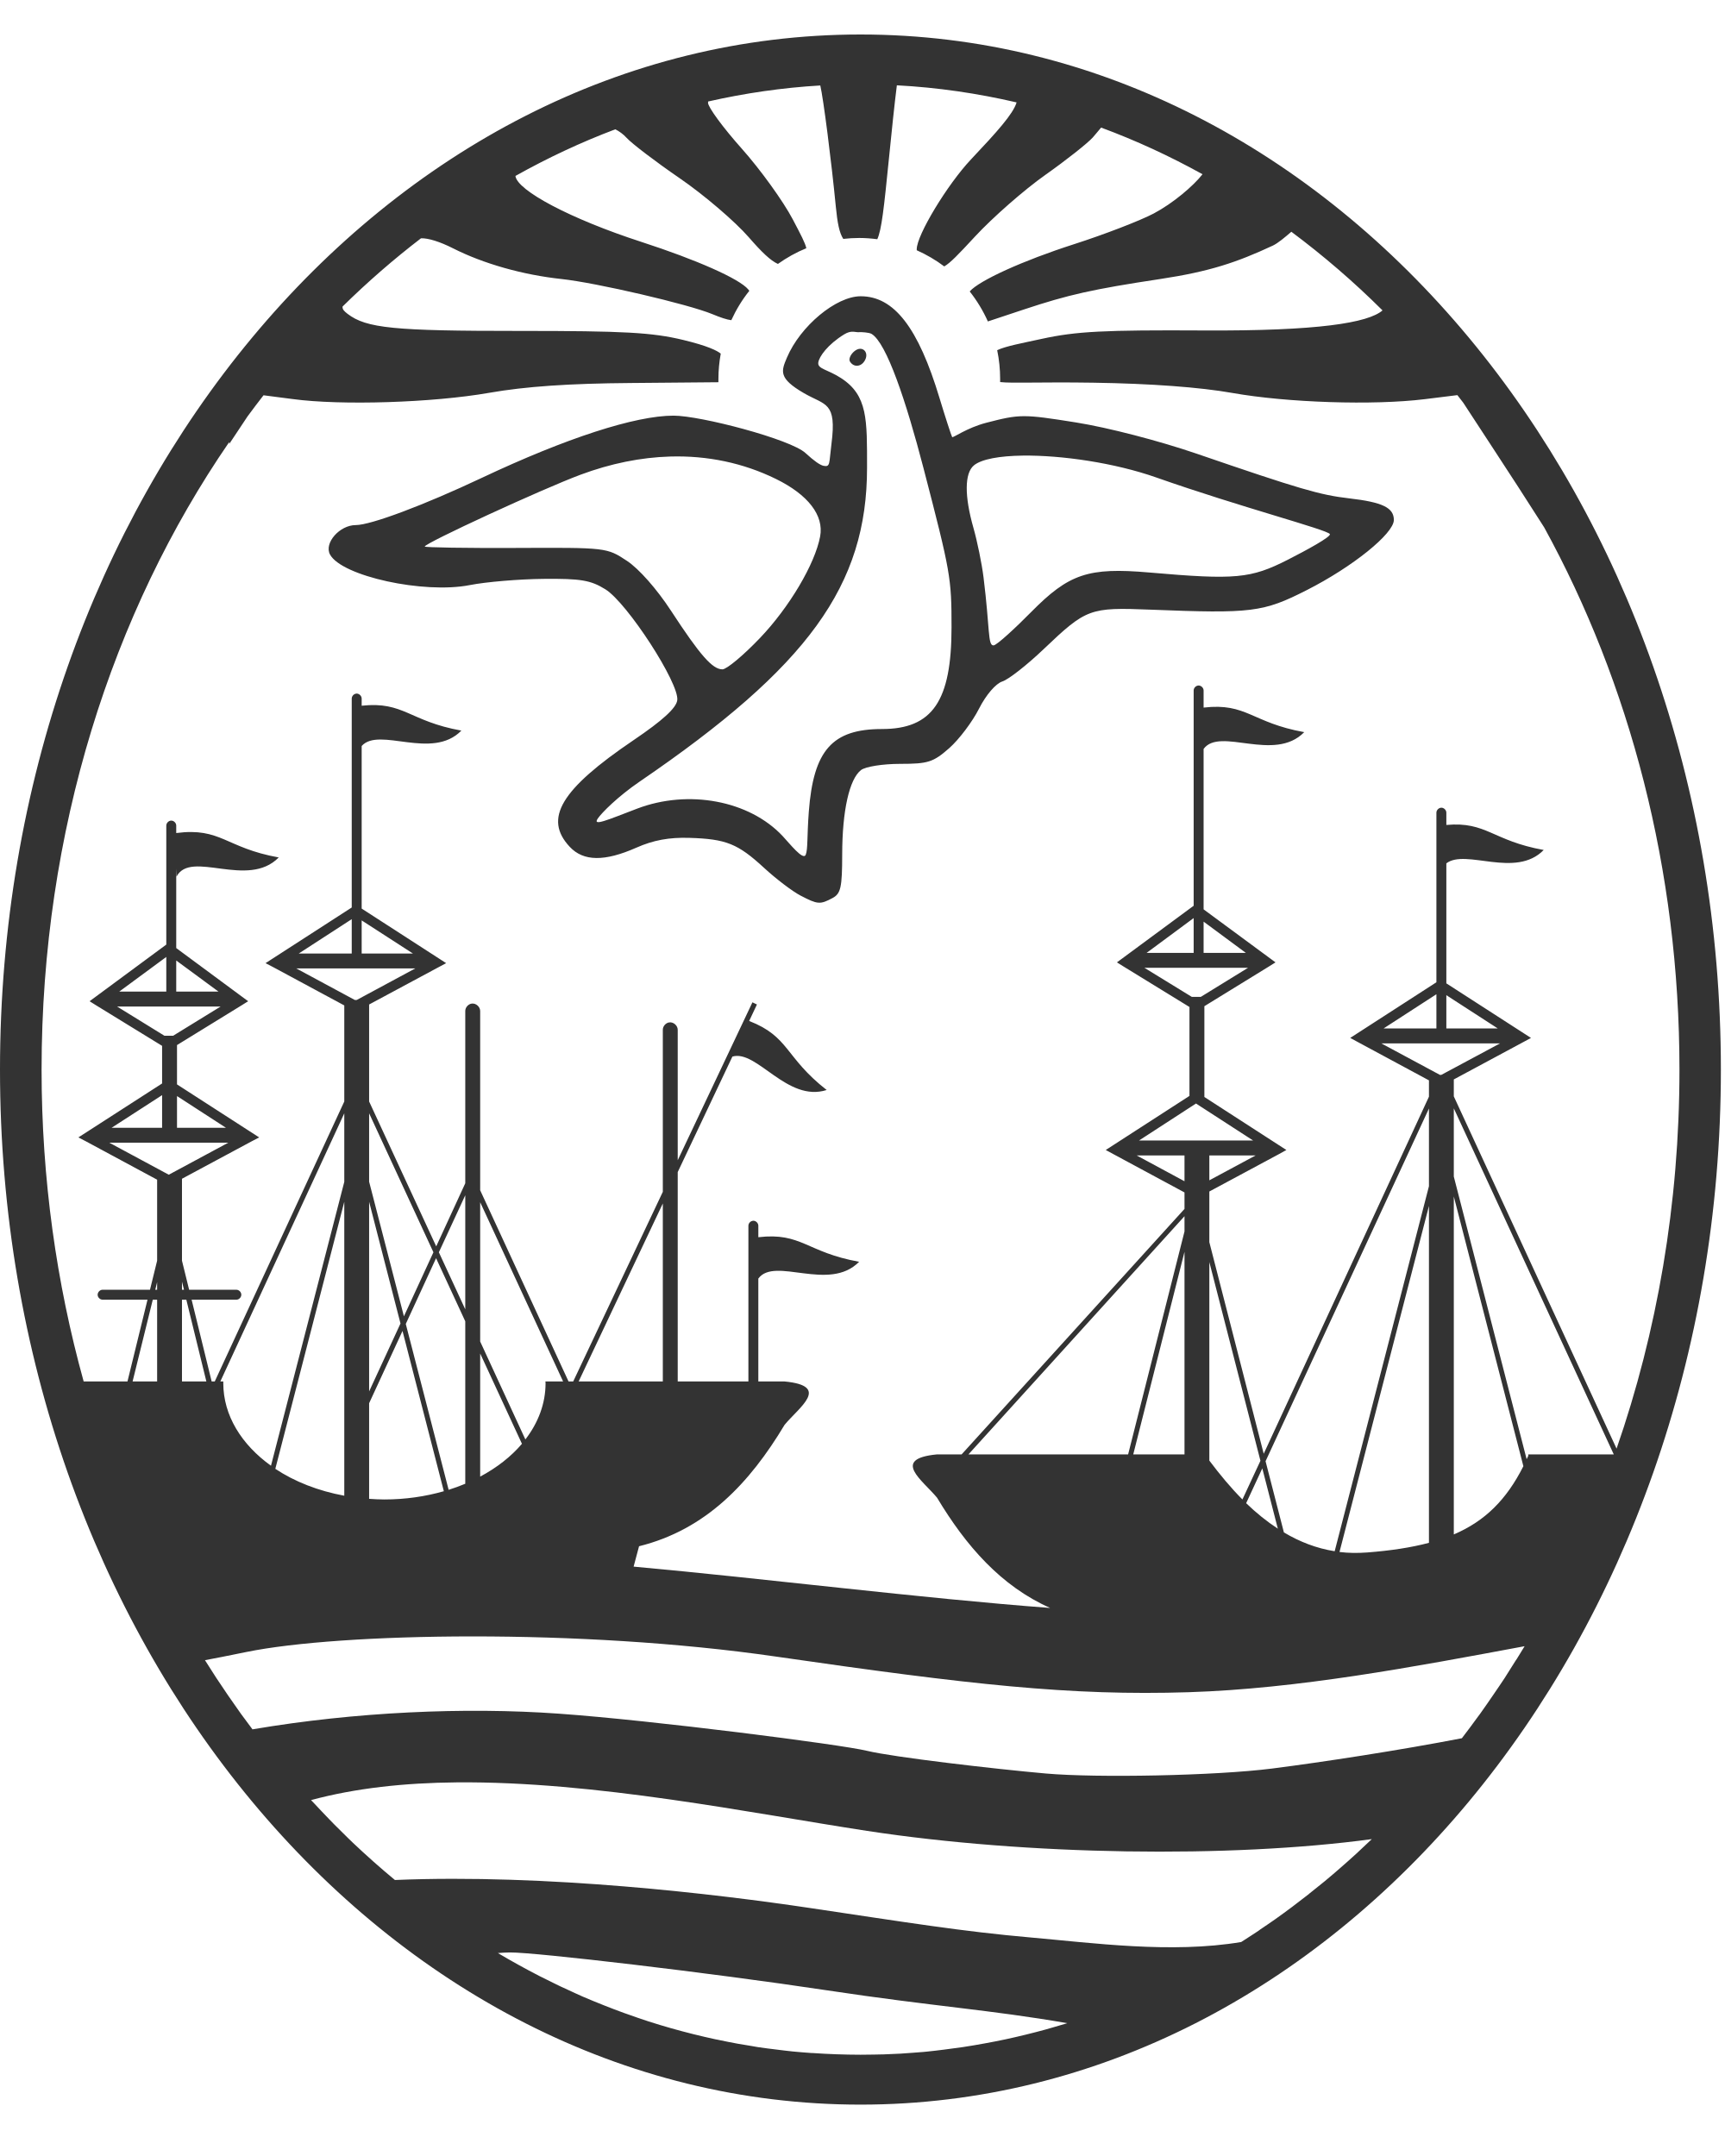
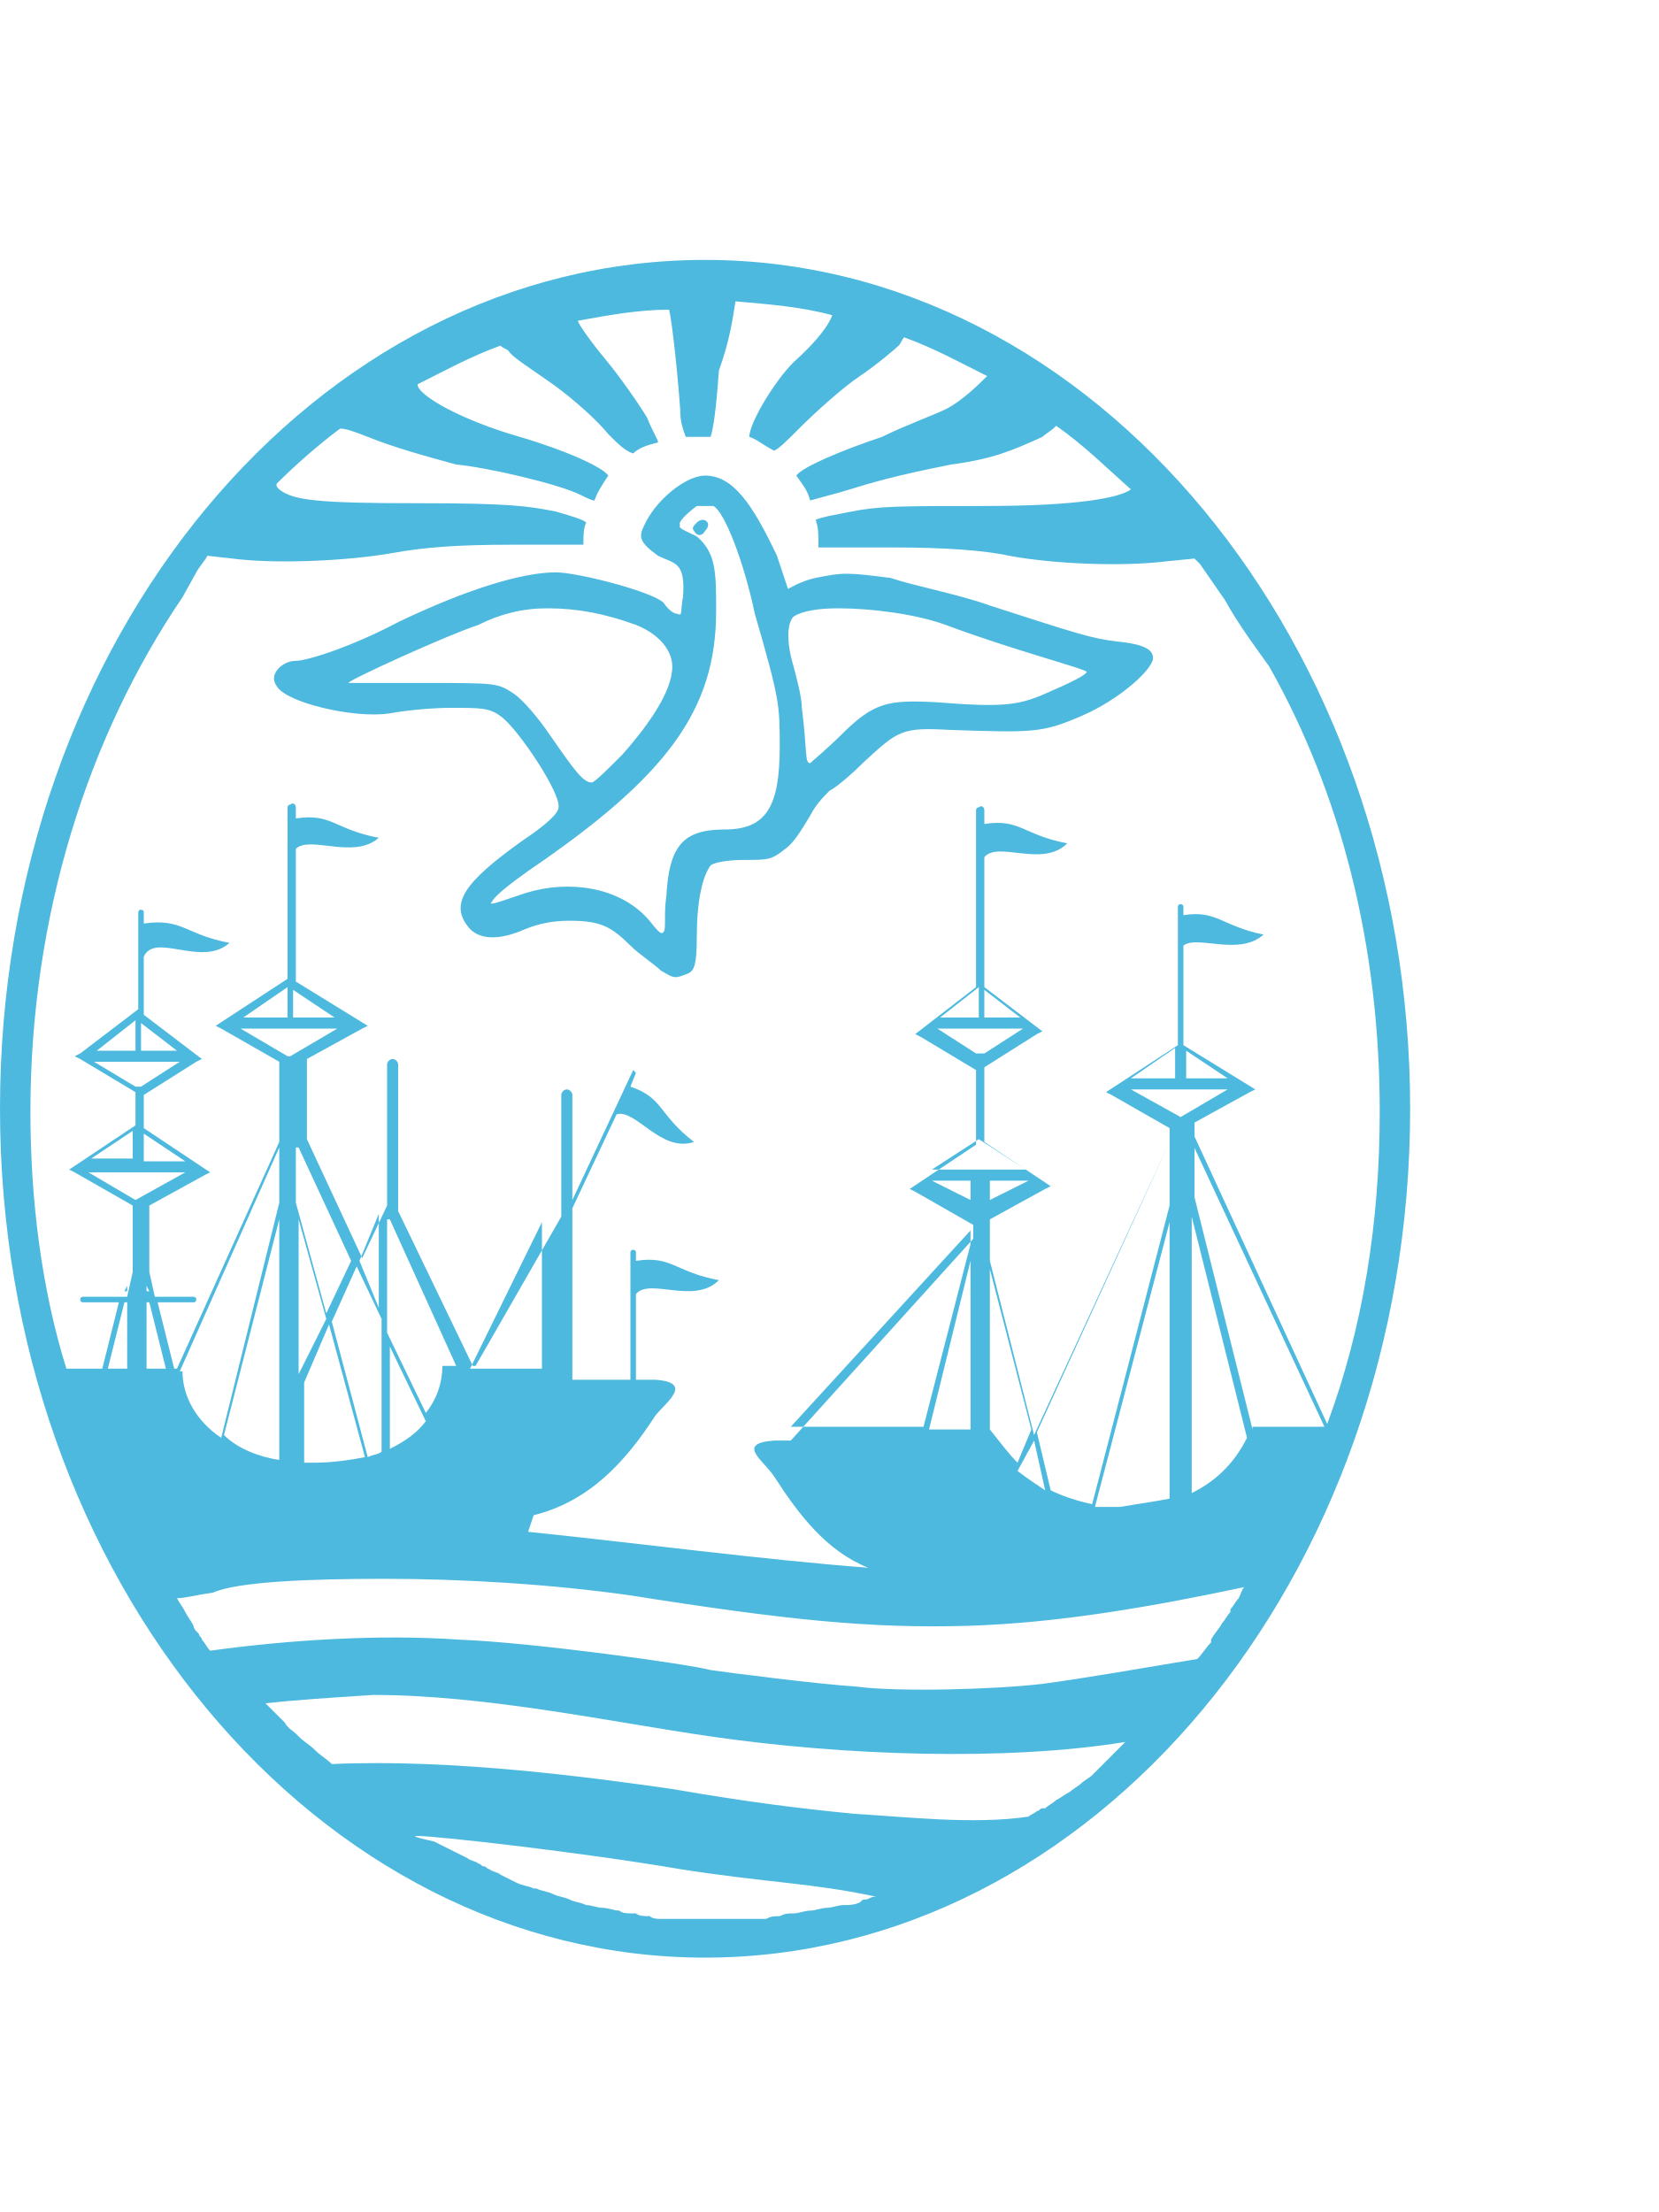
- <svg xmlns="http://www.w3.org/2000/svg" width="300px" height="375px" viewBox="0 0 300 375" version="1.1">
-   <defs />
-   <g id="Page-1" stroke="none" stroke-width="1" fill="none" fill-rule="evenodd">
-     <g id="ciudad-buenos-aires" fill="#333333">
-       <path d="M149.656,6 C67.009,6 0,86.613 0,186.044 C0,285.477 67.009,366.063 149.656,366.063 C232.302,366.063 299.284,285.477 299.284,186.044 C299.284,86.613 232.302,6 149.656,6 L149.656,6 Z M155.976,14.839 C163.064,15.211 170.02,16.237 176.802,17.812 C176.173,19.856 173.4,22.918 168.86,27.735 C164.751,32.096 159.433,40.89 159.433,43.338 C159.433,43.4 159.429,43.465 159.433,43.527 C161.133,44.289 162.747,45.226 164.216,46.338 C165.264,45.741 166.707,44.233 169.536,41.173 C172.622,37.837 178.129,33.011 181.771,30.439 C185.416,27.869 189.131,24.925 190.036,23.923 C190.407,23.513 190.951,22.829 191.496,22.192 C197.558,24.433 203.444,27.154 209.133,30.305 C207.533,32.354 203.987,35.37 200.624,37.145 C198.324,38.358 192.102,40.768 186.796,42.471 C177.851,45.344 170.291,48.796 168.644,50.691 C169.902,52.279 170.967,54.038 171.804,55.909 L178.071,53.827 C185.804,51.257 190.02,50.308 201.787,48.529 C210.391,47.228 215.1,45.638 221.369,42.714 C222.244,42.307 223.489,41.258 224.582,40.309 C230.129,44.447 235.431,49.003 240.438,53.989 C237.942,56.159 229.18,57.586 209.376,57.479 C191.976,57.383 187.162,57.631 181.178,58.938 C177.816,59.673 174.871,60.209 173.424,60.911 C173.76,62.526 173.938,64.2 173.938,65.913 C173.938,66.093 173.942,66.276 173.938,66.454 C176.136,66.697 180.642,66.421 190.118,66.563 C200.171,66.715 208.729,67.356 214.318,68.347 C223.887,70.044 238.851,70.529 247.784,69.429 L253.456,68.726 C253.798,69.164 254.144,69.607 254.482,70.051 L259.236,77.324 C262.527,82.352 265.62,87.109 268.556,91.735 C283.404,118.788 292.08,151.198 292.08,186.046 C292.08,209.411 288.184,231.672 281.142,251.965 L252.836,190.696 L252.836,187.747 L264.962,181.231 L266.258,180.53 L251.538,171.038 L251.538,150.164 C254.92,147.566 263.558,152.866 268.473,147.839 C259.569,146.243 258.524,142.851 251.538,143.486 L251.538,141.377 C251.553,140.916 251.136,140.486 250.673,140.486 C250.213,140.486 249.796,140.916 249.809,141.377 L249.809,170.849 L234.82,180.53 L236.116,181.231 L248.513,187.91 L248.513,190.749 L219.776,252.856 L210.32,216.057 L210.32,207.242 L222.449,200.726 L223.718,200.022 L209.456,190.803 L209.456,175.013 L220.747,168.065 L221.827,167.388 L209.322,158.168 L209.322,130.264 C212.173,126.373 221.6,132.687 226.824,127.344 C217.687,125.705 216.818,122.202 209.322,123.073 L209.322,120.125 C209.34,119.635 208.864,119.187 208.376,119.234 C208.34,119.24 208.304,119.249 208.269,119.26 C207.882,119.347 207.582,119.73 207.593,120.125 L207.593,157.547 L207.511,157.6 L194.249,167.388 L195.331,168.065 L206.864,175.149 L206.864,190.613 L192.304,200.022 L193.602,200.726 L206,207.405 L206,210.271 L167.24,252.965 L162.971,252.965 C154.882,253.744 160.46,257.454 162.971,260.508 C167.989,268.874 174.076,275.872 182.636,279.678 C159.822,277.96 133.449,274.602 110.193,272.487 L111.14,268.943 C122.793,266.046 130.391,257.929 136.449,247.827 C138.96,244.774 144.538,241.061 136.449,240.282 L131.882,240.282 L131.882,222.384 C134.736,218.493 144.189,224.807 149.413,219.464 C140.269,217.823 139.396,214.313 131.884,215.193 L131.884,213.217 C131.898,212.756 131.48,212.327 131.02,212.327 C130.964,212.329 130.911,212.338 130.858,212.353 C130.46,212.429 130.147,212.814 130.156,213.217 L130.156,240.282 L117.864,240.282 L117.864,203.862 L127.373,183.774 C131.633,182.514 136.898,191.785 143.769,189.587 C136.458,183.861 137.322,180.32 130.289,177.581 L131.64,174.715 L130.858,174.336 L117.864,201.808 L117.864,179.149 C117.887,178.405 117.147,177.732 116.407,177.826 C115.776,177.904 115.253,178.512 115.273,179.149 L115.273,207.296 L99.687,240.282 L98.878,240.282 L83.509,207.026 L83.509,175.877 C83.527,175.142 82.809,174.477 82.078,174.554 C81.436,174.621 80.898,175.234 80.916,175.877 L80.916,205.81 L75.864,216.787 L64.196,191.587 L64.196,174.715 L76.324,168.199 L77.593,167.524 L62.9,158.032 L62.9,129.752 C65.951,126.333 75.122,132.308 80.24,127.075 C71.176,125.449 70.233,121.953 62.9,122.748 L62.9,121.532 C62.918,121.042 62.442,120.592 61.953,120.639 C61.918,120.646 61.882,120.655 61.847,120.666 C61.46,120.753 61.162,121.136 61.171,121.532 L61.171,157.843 L46.18,167.524 L47.478,168.199 L59.876,174.877 L59.876,191.587 L37.349,240.284 L36.809,240.284 L33.324,226.06 L41.102,226.06 C41.56,226.067 41.967,225.653 41.967,225.196 C41.967,224.74 41.56,224.323 41.102,224.33 L32.891,224.33 L31.649,219.275 L31.649,205.024 L43.776,198.51 L45.073,197.833 L30.784,188.613 L30.784,181.772 L42.076,174.824 L43.156,174.147 L30.649,164.9 L30.649,151.084 L30.704,152.463 C33.198,147.744 43.084,154.652 48.476,149.138 C39.209,147.474 38.449,143.88 30.649,144.893 L30.649,143.622 C30.664,143.161 30.247,142.729 29.784,142.731 C29.324,142.729 28.907,143.161 28.92,143.622 L28.92,164.306 L28.867,164.333 L16.604,173.39 L15.578,174.147 L16.658,174.824 L28.191,181.908 L28.191,188.451 L13.633,197.833 L14.929,198.51 L27.327,205.187 L27.327,219.275 L26.084,224.33 L17.9,224.33 C17.864,224.328 17.829,224.328 17.793,224.33 C17.34,224.359 16.953,224.798 16.982,225.25 C17.011,225.704 17.449,226.089 17.9,226.06 L25.653,226.06 L22.169,240.284 L14.551,240.284 C9.824,223.237 7.231,205.006 7.231,186.046 C7.231,144.566 19.476,106.538 39.86,76.892 C39.867,76.99 39.88,77.092 39.887,77.188 L43.047,72.431 C43.962,71.189 44.887,69.961 45.829,68.752 L50.853,69.403 C59.287,70.552 75.242,70.051 85.102,68.32 C91.389,67.218 98.958,66.699 109.736,66.617 L124.942,66.483 C124.938,66.294 124.942,66.104 124.942,65.915 C124.942,64.41 125.089,62.935 125.347,61.508 C124.72,60.987 123.087,60.158 118.811,59.127 C113.429,57.831 108.584,57.553 90.342,57.559 C68.511,57.568 63.704,57.092 60.442,54.584 C59.851,54.13 59.516,53.798 59.578,53.315 C63.92,49.041 68.469,45.086 73.218,41.445 C74.462,41.398 76.529,42.046 78.756,43.175 C84.078,45.874 90.927,47.807 97.636,48.529 C103.722,49.184 119.702,52.903 123.889,54.64 C125.358,55.248 126.391,55.591 127.184,55.693 C128.024,53.86 129.071,52.139 130.318,50.582 C130.26,50.502 130.198,50.424 130.129,50.339 C128.6,48.495 121.209,45.211 111.518,42.066 C99.28,38.095 89.922,33.134 89.64,30.602 C95.242,27.464 101.038,24.742 107.007,22.491 C107.698,22.829 108.42,23.359 108.951,23.95 C109.858,24.956 114.027,28.132 118.216,31.007 C122.407,33.882 127.818,38.501 130.236,41.282 C132.473,43.857 133.993,45.32 135.287,45.906 C136.818,44.819 138.467,43.892 140.229,43.175 C140.044,42.276 139.293,40.857 137.853,38.118 C136.202,34.982 132.216,29.457 128.993,25.843 C125.771,22.23 123.133,18.647 123.133,17.868 C123.133,17.796 123.138,17.721 123.16,17.652 C129.52,16.211 136.031,15.253 142.66,14.866 C143.191,17.126 144.569,27.809 145.362,35.955 C145.638,38.79 145.976,40.532 146.658,41.552 C147.569,41.449 148.5,41.391 149.44,41.391 C150.502,41.391 151.547,41.476 152.573,41.607 C153.322,39.975 153.729,36.236 154.6,27.546 C155.053,22.994 155.58,17.939 155.976,14.839 L155.976,14.839 Z M149.682,51.529 C145.409,51.529 139.182,56.709 136.853,62.209 C135.858,64.563 135.338,65.795 139.851,68.403 C143.556,70.538 145.547,69.864 144.604,77.188 C144.169,80.582 144.433,81.257 143.256,81.027 C142.609,80.903 141.582,80.17 140.067,78.785 C137.456,76.393 121.876,72.295 117.136,72.295 C110.48,72.295 98.48,76.188 83.804,83.11 C73.711,87.873 64.482,91.329 61.873,91.329 C59.067,91.329 56.327,94.452 57.389,96.44 C59.407,100.213 73.704,103.34 81.698,101.767 C84.536,101.208 90.298,100.725 94.529,100.685 C101.004,100.623 102.713,100.91 105.278,102.496 C109.089,104.854 118.193,118.911 117.784,121.801 C117.591,123.162 115.244,125.313 110.167,128.75 C97.511,137.319 94.489,142.392 99.093,147.298 C101.482,149.844 105.16,149.877 110.68,147.434 C113.611,146.136 116.358,145.626 119.864,145.731 C126.293,145.924 128.322,146.744 132.909,150.975 C134.973,152.879 137.816,155.037 139.204,155.761 C142.202,157.326 142.618,157.362 144.796,156.195 C146.224,155.429 146.464,154.336 146.469,148.623 C146.476,141.016 147.707,135.52 149.738,133.943 C150.513,133.34 153.524,132.861 156.544,132.861 C161.398,132.861 162.296,132.578 165.08,130.13 C166.789,128.625 169.118,125.529 170.264,123.262 C171.482,120.859 173.18,118.891 174.316,118.53 C175.389,118.189 178.587,115.684 181.447,112.96 C188.936,105.827 189.493,105.618 200.058,106.039 C217.709,106.74 219.651,106.511 227.282,102.631 C235.249,98.585 242.409,92.81 242.409,90.439 C242.409,88.312 240.46,87.352 234.631,86.68 C229.562,86.094 226.051,85.074 208.133,78.918 C201.609,76.678 192.684,74.364 187.173,73.485 C177.936,72.01 177.362,72.019 171.507,73.538 C168.162,74.407 165.72,76.208 165.593,76.026 C165.464,75.845 164.264,72.122 163.404,69.267 C159.696,56.96 155.482,51.529 149.682,51.529 L149.682,51.529 Z M148.307,57.695 C148.707,57.702 149.042,57.804 149.387,57.775 C149.8,57.74 151.156,57.824 151.573,58.074 C154.191,59.63 157.591,69.819 160.596,81.379 C165.331,99.598 165.484,100.507 165.484,109.121 C165.484,121.942 162.162,126.803 153.384,126.803 C144.736,126.803 141.469,130.5 140.662,141.187 C140.338,145.486 140.518,147.733 140.122,148.677 C139.682,149.728 137.36,146.75 136.098,145.405 C130.309,139.239 119.74,137.252 110.816,140.646 C105.673,142.604 102.996,143.797 103.956,142.379 C104.64,141.366 107.469,138.524 111.247,135.943 C140.556,115.936 150.791,101.816 150.791,81.353 C150.791,72.995 150.931,68.77 146.253,65.752 C143.887,64.225 142.178,64.185 142.309,63.076 C142.433,62.04 143.967,59.902 146.82,58.154 C147.424,57.784 147.904,57.686 148.307,57.695 L148.307,57.695 Z M149.549,60.668 C149.244,60.682 148.913,60.822 148.576,61.1 C147.911,61.655 147.56,62.463 147.82,62.886 C148.451,63.906 149.698,63.848 150.358,62.777 C151.056,61.646 150.46,60.628 149.549,60.668 L149.549,60.668 Z M177.882,79.244 C184.618,79.163 193.822,80.491 201.111,83.056 C215.707,88.196 230.891,92.145 231.28,92.897 C231.518,93.358 227.238,95.69 224.016,97.331 C217.493,100.656 214.871,100.879 199.869,99.576 C189.26,98.654 185.902,99.792 179.313,106.471 C176.731,109.088 173.347,112.257 172.778,112.257 C171.773,112.257 172.173,109.473 171.049,100.416 C170.753,98.035 169.96,94.162 169.293,91.817 C167.716,86.279 167.738,82.306 169.373,80.947 C170.68,79.86 173.84,79.293 177.882,79.244 L177.882,79.244 Z M116.516,79.406 C123.029,79.212 129.262,80.52 134.936,83.299 C140.549,86.052 143.316,89.648 142.633,93.303 C141.738,98.102 137.264,105.633 132.18,110.96 C129.32,113.958 126.384,116.421 125.644,116.421 C123.907,116.421 121.776,114.005 116.678,106.201 C114.231,102.458 111.113,98.921 109.033,97.549 C105.524,95.233 105.467,95.233 89.693,95.305 C80.991,95.345 73.867,95.222 73.867,95.062 C73.867,94.472 94.376,85.018 100.958,82.569 C106.216,80.611 111.449,79.558 116.516,79.406 L116.516,79.406 Z M207.593,159.683 L207.593,165.738 L199.409,165.738 L207.593,159.683 L207.593,159.683 Z M61.171,159.872 L61.171,165.847 L51.96,165.847 L61.171,159.872 L61.171,159.872 Z M62.9,160.088 L71.813,165.847 L62.9,165.847 L62.9,160.088 L62.9,160.088 Z M209.322,160.304 L216.669,165.738 L209.322,165.738 L209.322,160.304 L209.322,160.304 Z M28.92,166.442 L28.92,172.472 L20.738,172.472 L28.92,166.442 L28.92,166.442 Z M30.649,167.063 L37.996,172.472 L30.649,172.472 L30.649,167.063 L30.649,167.063 Z M199.031,168.334 L217.047,168.334 L208.836,173.39 L207.269,173.39 L199.031,168.334 L199.031,168.334 Z M51.529,168.444 L72.218,168.444 L62.036,173.931 L61.711,173.931 L51.529,168.444 L51.529,168.444 Z M249.809,172.931 L249.809,178.879 L240.627,178.879 L249.809,172.931 L249.809,172.931 Z M251.538,173.094 L260.478,178.879 L251.538,178.879 L251.538,173.094 L251.538,173.094 Z M20.358,175.067 L38.373,175.067 L30.109,180.151 L28.596,180.151 L20.358,175.067 L20.358,175.067 Z M240.222,181.476 L260.884,181.476 L250.647,186.963 L250.431,186.963 L240.222,181.476 L240.222,181.476 Z M28.191,190.48 L28.191,196.156 L19.413,196.156 L28.191,190.48 L28.191,190.48 Z M30.784,190.642 L39.293,196.156 L30.784,196.156 L30.784,190.642 L30.784,190.642 Z M207.998,191.938 L217.938,198.374 L198.084,198.374 L207.998,191.938 L207.998,191.938 Z M252.836,192.778 L280.656,252.965 L265.773,252.965 C265.773,253.065 265.813,253.17 265.773,253.261 C265.689,253.45 265.589,253.617 265.502,253.802 L252.836,204.648 L252.836,192.778 L252.836,192.778 Z M248.513,192.805 L248.513,206.323 L232.118,269.81 C228.944,269.309 226.02,268.166 223.287,266.538 L220.098,254.154 L248.513,192.805 L248.513,192.805 Z M59.876,193.642 L59.876,205.565 L47.127,254.938 C42.011,251.272 38.833,246.19 38.833,240.58 C38.833,240.48 38.831,240.384 38.833,240.282 L38.32,240.282 L59.876,193.642 L59.876,193.642 Z M64.196,193.642 L75.378,217.814 L70.247,228.953 L64.196,205.539 L64.196,193.642 L64.196,193.642 Z M19.009,198.753 L39.698,198.753 L29.353,204.323 L19.009,198.753 L19.009,198.753 Z M197.68,200.969 L206,200.969 L206,205.458 L197.68,200.969 L197.68,200.969 Z M210.32,200.969 L218.371,200.969 L210.32,205.296 L210.32,200.969 L210.32,200.969 Z M80.916,207.893 L80.916,227.737 L76.324,217.814 L80.916,207.893 L80.916,207.893 Z M252.836,208.109 L264.936,255.018 C261.998,260.853 258.258,264.572 252.836,266.888 L252.836,208.109 L252.836,208.109 Z M59.876,209.026 L59.876,260.156 C55.329,259.314 51.229,257.704 47.882,255.479 L59.876,209.026 L59.876,209.026 Z M64.196,209.026 L69.651,230.198 L64.196,242.012 L64.196,209.026 L64.196,209.026 Z M83.509,209.109 L97.931,240.282 L94.853,240.282 C94.853,240.384 94.88,240.48 94.88,240.58 C94.88,244.135 93.604,247.464 91.369,250.368 L83.509,233.334 L83.509,209.109 L83.509,209.109 Z M115.273,209.325 L115.273,240.282 L100.633,240.282 L115.273,209.325 L115.273,209.325 Z M248.513,209.757 L248.513,268.349 C245.42,269.168 241.889,269.709 237.764,270.026 C236.096,270.153 234.502,270.13 232.956,269.943 L248.513,209.757 L248.513,209.757 Z M206,211.54 L206,214.191 L196.196,252.965 L168.429,252.965 L206,211.54 L206,211.54 Z M206,217.734 L206,252.965 L197.087,252.965 L206,217.734 L206,217.734 Z M75.838,218.843 L80.916,229.82 L80.916,258.073 C79.982,258.465 79.022,258.815 78.024,259.129 L70.571,230.278 L75.838,218.843 L75.838,218.843 Z M210.32,219.517 L219.207,254.074 L216.073,260.806 C214.064,258.784 212.162,256.497 210.32,254.045 L210.32,219.517 L210.32,219.517 Z M31.649,222.925 L32,224.33 L31.649,224.33 L31.649,222.925 L31.649,222.925 Z M27.327,223.005 L27.327,224.33 L27.002,224.33 L27.327,223.005 L27.327,223.005 Z M26.571,226.06 L27.327,226.06 L27.327,240.282 L23.06,240.282 L26.571,226.06 L26.571,226.06 Z M31.649,226.06 L32.404,226.06 L35.889,240.282 L31.649,240.282 L31.649,226.06 L31.649,226.06 Z M70.002,231.496 L77.189,259.372 C73.987,260.292 70.498,260.806 66.842,260.806 C65.949,260.806 65.069,260.757 64.196,260.697 L64.196,244.068 L70.002,231.496 L70.002,231.496 Z M83.509,235.416 L90.773,251.125 C88.884,253.352 86.407,255.281 83.509,256.831 L83.509,235.416 L83.509,235.416 Z M219.531,255.397 L222.233,265.888 C220.311,264.632 218.473,263.149 216.722,261.454 L219.531,255.397 L219.531,255.397 Z M82.267,284.626 C98.967,284.626 117.856,285.661 134.8,288.113 C168.689,293.019 186.091,294.984 206.702,294.333 C225.713,293.732 245.7,289.96 265.151,286.33 C264.7,287.082 264.236,287.831 263.773,288.574 C263.716,288.666 263.642,288.75 263.584,288.844 C263.049,289.703 262.513,290.565 261.964,291.412 C261.871,291.554 261.787,291.703 261.693,291.846 C261.102,292.748 260.491,293.634 259.884,294.523 C259.051,295.743 258.207,296.977 257.347,298.173 C257.267,298.282 257.182,298.389 257.102,298.496 C256.16,299.796 255.213,301.068 254.24,302.335 C243.507,304.417 229.998,306.493 221.233,307.608 C211.364,308.864 190.76,309.254 181.907,308.473 C173.053,307.693 155.311,305.629 150.791,304.526 C146.271,303.424 113.602,299.233 97.202,298.064 C80.802,296.894 61.74,297.765 44.047,300.767 L43.911,300.794 C43.26,299.925 42.604,299.055 41.967,298.173 C41.94,298.135 41.911,298.099 41.887,298.064 C41.629,297.707 41.384,297.342 41.129,296.981 C40.64,296.291 40.151,295.601 39.671,294.899 C38.978,293.892 38.293,292.872 37.618,291.846 C36.953,290.826 36.293,289.799 35.647,288.761 C37.291,288.459 39.491,288.022 42.884,287.329 C51.056,285.661 65.567,284.626 82.267,284.626 L82.267,284.626 Z M79.376,310.014 C103.518,309.789 130.416,315.329 150.791,318.452 C178.596,322.712 213.96,323.22 238.573,319.884 C237.691,320.732 236.798,321.574 235.9,322.398 C235,323.222 234.087,324.033 233.171,324.832 C232.256,325.632 231.349,326.411 230.416,327.184 C230.371,327.222 230.327,327.255 230.282,327.293 C229.433,327.994 228.551,328.694 227.689,329.375 C227.649,329.406 227.62,329.451 227.58,329.482 C227.556,329.502 227.524,329.515 227.5,329.535 C226.578,330.261 225.653,330.972 224.718,331.671 C223.756,332.393 222.804,333.087 221.827,333.782 C220.96,334.397 220.06,334.998 219.18,335.593 C219.069,335.669 218.967,335.762 218.856,335.836 C218.42,336.13 217.973,336.415 217.533,336.702 C216.976,337.065 216.42,337.428 215.858,337.782 C203.727,339.824 189.94,337.929 179.313,336.998 C167.44,335.96 157.64,334.364 140.851,331.863 C124.644,329.446 95.049,325.897 68.68,326.994 C67.42,325.943 66.156,324.874 64.924,323.776 C64.907,323.761 64.891,323.741 64.871,323.723 C63.684,322.665 62.518,321.607 61.36,320.505 C61.08,320.238 60.802,319.964 60.522,319.694 C59.733,318.933 58.947,318.151 58.173,317.369 C57.853,317.049 57.544,316.721 57.227,316.396 C56.387,315.532 55.567,314.659 54.742,313.773 C54.529,313.543 54.307,313.327 54.093,313.098 C61.831,311.002 70.407,310.098 79.376,310.014 L79.376,310.014 Z M88.693,339.595 C93.038,339.555 123.413,343.105 143.876,346.191 C162.467,348.997 172.193,349.563 185.607,351.897 C185.491,351.932 185.373,351.968 185.256,352.006 C184.582,352.213 183.907,352.402 183.229,352.6 C182.762,352.736 182.296,352.874 181.824,353.006 C180.678,353.324 179.527,353.611 178.369,353.899 C177.209,354.184 176.027,354.458 174.858,354.709 C173.716,354.954 172.578,355.173 171.427,355.384 C170.098,355.629 168.769,355.861 167.429,356.061 C166.364,356.219 165.287,356.362 164.216,356.493 C163.207,356.616 162.204,356.747 161.189,356.845 C161,356.863 160.813,356.881 160.622,356.899 C160.049,356.952 159.469,356.99 158.893,357.034 C158.258,357.083 157.613,357.13 156.976,357.17 C156.849,357.177 156.724,357.19 156.598,357.197 C155.58,357.255 154.569,357.299 153.547,357.331 C153.473,357.333 153.402,357.328 153.329,357.331 C152.882,357.344 152.429,357.351 151.98,357.36 C151.204,357.373 150.433,357.386 149.656,357.386 C148.24,357.386 146.822,357.353 145.416,357.304 C144.029,357.255 142.66,357.184 141.282,357.088 C141.229,357.086 141.176,357.09 141.12,357.088 C140.031,357.01 138.936,356.925 137.853,356.818 C136.929,356.727 136.016,356.605 135.098,356.493 C134,356.36 132.893,356.224 131.802,356.061 C131.44,356.005 131.084,355.93 130.722,355.872 C129.907,355.74 129.102,355.611 128.291,355.467 C127.102,355.251 125.931,355.012 124.753,354.763 C124.653,354.743 124.553,354.729 124.456,354.709 C123.213,354.442 121.96,354.148 120.729,353.843 C120.656,353.825 120.584,353.807 120.511,353.79 C119.251,353.473 118.007,353.144 116.758,352.79 C115.438,352.413 114.12,352.019 112.813,351.598 C111.598,351.209 110.398,350.783 109.196,350.356 C108.989,350.282 108.78,350.213 108.573,350.14 C107.402,349.716 106.247,349.273 105.089,348.815 C103.816,348.309 102.54,347.792 101.28,347.247 C100.429,346.875 99.587,346.474 98.742,346.084 C98.311,345.884 97.876,345.692 97.447,345.49 C97.096,345.323 96.742,345.144 96.393,344.975 C95.536,344.559 94.676,344.14 93.827,343.704 C92.602,343.076 91.387,342.425 90.18,341.757 C88.973,341.089 87.776,340.41 86.587,339.702 C87.253,339.65 87.947,339.601 88.693,339.595 L88.693,339.595 Z" id="Imported-Layers" />
+ <svg xmlns="http://www.w3.org/2000/svg" version="1.1" id="Layer_1" x="0px" y="0px" viewBox="220 10 60 80" enable-background="new 220 10 60 80" xml:space="preserve">
+   <g id="Page-1">
+     <g id="ciudad-buenos-aires">
+       <path id="Imported-Layers" fill="#4DB9DF" d="M245.5,19.4c-14.1,0-25.5,13.7-25.5,30.7    s11.5,30.7,25.5,30.7c14,0,25.5-13.7,25.5-30.7C271,33.3,259.6,19.4,245.5,19.4L245.5,19.4z M246.6,20.9c1.2,0.1,2.4,0.2,3.5,0.5    c-0.1,0.3-0.5,0.9-1.4,1.7c-0.7,0.7-1.6,2.2-1.6,2.7l0,0c0.3,0.1,0.5,0.3,0.9,0.5c0.2-0.1,0.4-0.3,1-0.9c0.5-0.5,1.5-1.4,2.1-1.8    c0.6-0.4,1.3-1,1.4-1.1s0.1-0.2,0.2-0.3c1.1,0.4,2,0.9,3,1.4c-0.3,0.3-0.9,0.9-1.5,1.2c-0.4,0.2-1.5,0.6-2.3,1    c-1.5,0.5-2.9,1.1-3.1,1.4c0.2,0.3,0.4,0.5,0.5,0.9l1.1-0.3c1.3-0.4,2-0.6,4-1c1.5-0.2,2.2-0.5,3.3-1c0.1-0.1,0.3-0.2,0.5-0.4    c1,0.7,1.8,1.5,2.7,2.3c-0.4,0.3-1.9,0.6-5.3,0.6c-3,0-3.8,0-4.8,0.2c-0.5,0.1-1.1,0.2-1.3,0.3c0.1,0.3,0.1,0.5,0.1,0.9v0.1    c0.4,0,1.2,0,2.8,0c1.7,0,3.2,0.1,4.1,0.3c1.6,0.3,4.1,0.4,5.7,0.2l1-0.1c0.1,0.1,0.1,0.1,0.2,0.2l0.9,1.3    c0.5,0.9,1.1,1.7,1.6,2.4c2.6,4.6,4,10.1,4,16.1c0,4-0.6,7.8-1.9,11.3l-4.8-10.4v-0.5l2-1.1l0.2-0.1l-2.6-1.6v-3.6    c0.5-0.4,2,0.4,2.9-0.4c-1.5-0.3-1.7-0.9-2.9-0.7v-0.3c0-0.1-0.1-0.1-0.1-0.1c-0.1,0-0.1,0.1-0.1,0.1v5l-2.6,1.7l0.2,0.1l2.1,1.2    v0.5l-4.9,10.6l-1.6-6.3v-1.5l2-1.1l0.2-0.1l-2.4-1.6v-2.7l1.9-1.2l0.2-0.1l-2.1-1.6V41c0.5-0.6,2.1,0.4,3-0.5    c-1.6-0.3-1.7-0.9-3-0.7v-0.5c0-0.1-0.1-0.2-0.2-0.1l0,0c-0.1,0-0.1,0.1-0.1,0.1v6.4l0,0l-2.2,1.7l0.2,0.1l2,1.2v2.7l-2.4,1.6    l0.2,0.1l2.1,1.2v0.5l-6.6,7.3H248c-1.4,0.1-0.4,0.7,0,1.3c0.9,1.4,1.9,2.7,3.4,3.3c-3.9-0.3-8.4-0.9-12.3-1.3l0.2-0.6    c2-0.5,3.3-1.9,4.4-3.6c0.4-0.5,1.4-1.2,0-1.3h-0.7v-3.1c0.5-0.6,2.1,0.4,3-0.5c-1.6-0.3-1.7-0.9-3-0.7v-0.3    c0-0.1-0.1-0.1-0.1-0.1l0,0c-0.1,0-0.1,0.1-0.1,0.1v4.6h-2.1v-6.2l1.6-3.4c0.7-0.2,1.6,1.4,2.8,1c-1.3-1-1.1-1.6-2.3-2l0.2-0.5    l-0.1-0.1l-2.2,4.7v-3.8c0-0.1-0.1-0.2-0.2-0.2c-0.1,0-0.2,0.1-0.2,0.2V54l-3.1,5.4h-0.1l-2.7-5.6v-5.3c0-0.1-0.1-0.2-0.2-0.2    c-0.1,0-0.2,0.1-0.2,0.2v5.1l-0.9,1.9l-2-4.3v-2.9l2-1.1l0.2-0.1l-2.6-1.6v-4.8c0.5-0.5,2.1,0.4,3-0.4c-1.6-0.3-1.7-0.9-3-0.7    v-0.4c0-0.1-0.1-0.2-0.2-0.1l0,0c-0.1,0-0.1,0.1-0.1,0.1v6.2l-2.6,1.7l0.2,0.1l2.1,1.2v2.9l-3.7,8.2h-0.1l-0.6-2.4h1.3    c0.1,0,0.1-0.1,0.1-0.1c0-0.1-0.1-0.1-0.1-0.1h-1.4l-0.2-0.9v-2.4l2-1.1l0.2-0.1l-2.4-1.6v-1.2l1.9-1.2l0.2-0.1l-2.1-1.6v-2.3v0.2    c0.4-0.9,2.1,0.4,3.1-0.5c-1.6-0.3-1.7-0.9-3.1-0.7V43c0-0.1-0.1-0.1-0.1-0.1c-0.1,0-0.1,0.1-0.1,0.1v3.5l0,0l-2.1,1.6l-0.2,0.1    l0.2,0.1l2,1.2v1.2l-2.4,1.6l0.2,0.1l2.1,1.2V56l-0.2,0.9H223l0,0c-0.1,0-0.1,0.1-0.1,0.1c0,0.1,0.1,0.1,0.1,0.1h1.3l-0.6,2.4    h-1.3c-0.9-2.9-1.3-6.1-1.3-9.3c0-7.1,2.1-13.6,5.5-18.6l0,0l0.5-0.9c0.1-0.2,0.3-0.4,0.4-0.6l0.9,0.1c1.5,0.2,4.1,0.1,5.8-0.2    c1.1-0.2,2.3-0.3,4.3-0.3h2.6v-0.1c0-0.2,0-0.5,0.1-0.7c-0.1-0.1-0.4-0.2-1.1-0.4c-1-0.2-1.7-0.3-4.9-0.3c-3.7,0-4.6-0.1-5.1-0.5    c-0.1-0.1-0.1-0.1-0.1-0.2c0.7-0.7,1.5-1.4,2.3-2c0.2,0,0.5,0.1,1,0.3c1,0.4,2.1,0.7,3.2,1c1.1,0.1,3.7,0.7,4.5,1.1    c0.2,0.1,0.4,0.2,0.5,0.2c0.1-0.3,0.3-0.6,0.5-0.9l0,0c-0.2-0.3-1.5-0.9-3.2-1.4c-2.1-0.6-3.7-1.5-3.7-1.9c1-0.5,1.9-1,3-1.4    c0.1,0.1,0.2,0.1,0.3,0.2c0.1,0.2,0.9,0.7,1.6,1.2c0.7,0.5,1.6,1.3,2,1.8c0.4,0.4,0.6,0.6,0.9,0.7c0.2-0.2,0.5-0.3,0.9-0.4    c0-0.1-0.2-0.4-0.4-0.9c-0.3-0.5-1-1.5-1.5-2.1c-0.5-0.6-1-1.3-1-1.4l0,0c1.1-0.2,2.2-0.4,3.3-0.4c0.1,0.4,0.3,2.2,0.4,3.6    c0,0.5,0.1,0.7,0.2,1c0.1,0,0.3,0,0.4,0c0.2,0,0.3,0,0.5,0c0.1-0.3,0.2-1,0.3-2.4C246.4,22.3,246.5,21.5,246.6,20.9L246.6,20.9z     M245.5,27.2c-0.7,0-1.8,0.9-2.2,1.8c-0.2,0.4-0.2,0.6,0.5,1.1c0.6,0.3,1,0.2,0.9,1.5c-0.1,0.5,0,0.7-0.2,0.6    c-0.1,0-0.3-0.1-0.5-0.4c-0.4-0.4-3.1-1.1-3.9-1.1c-1.2,0-3.2,0.6-5.7,1.8c-1.7,0.9-3.3,1.4-3.7,1.4c-0.5,0-1,0.5-0.7,0.9    c0.3,0.6,2.8,1.2,4.1,1c0.5-0.1,1.5-0.2,2.2-0.2c1.1,0,1.4,0,1.8,0.3c0.6,0.4,2.2,2.8,2.1,3.3c0,0.2-0.4,0.6-1.3,1.2    c-2.1,1.5-2.7,2.3-1.9,3.2c0.4,0.4,1.1,0.4,2,0c0.5-0.2,1-0.3,1.6-0.3c1.1,0,1.5,0.2,2.2,0.9c0.3,0.3,0.9,0.7,1.1,0.9    c0.5,0.3,0.5,0.3,1,0.1c0.2-0.1,0.3-0.3,0.3-1.3c0-1.3,0.2-2.2,0.5-2.6c0.1-0.1,0.6-0.2,1.2-0.2c0.9,0,1,0,1.5-0.4    c0.3-0.2,0.6-0.7,0.9-1.2c0.2-0.4,0.5-0.7,0.7-0.9c0.2-0.1,0.7-0.5,1.2-1c1.3-1.2,1.4-1.3,3.2-1.2c3,0.1,3.3,0.1,4.7-0.5    s2.6-1.7,2.6-2.1c0-0.3-0.3-0.5-1.3-0.6c-0.9-0.1-1.5-0.3-4.6-1.3c-1.1-0.4-2.7-0.7-3.6-1c-1.6-0.2-1.7-0.2-2.7,0    c-0.5,0.1-1,0.4-1,0.4s-0.2-0.6-0.4-1.2C247.2,28.2,246.5,27.2,245.5,27.2L245.5,27.2z M245.2,28.3c0.1,0,0.1,0,0.2,0    c0.1,0,0.3,0,0.4,0c0.4,0.2,1.1,2,1.5,3.9c0.9,3.1,0.9,3.3,0.9,4.8c0,2.2-0.5,3-2,3c-1.5,0-2,0.6-2.1,2.4c-0.1,0.7,0,1.2-0.1,1.3    c-0.1,0.2-0.4-0.3-0.6-0.5c-1-1.1-2.8-1.4-4.4-0.9c-0.9,0.3-1.4,0.5-1.2,0.3c0.1-0.2,0.6-0.6,1.3-1.1c5-3.4,6.8-5.8,6.8-9.4    c0-1.4,0-2.1-0.7-2.7c-0.4-0.2-0.7-0.3-0.6-0.4C244.5,28.9,244.8,28.6,245.2,28.3C245.1,28.3,245.2,28.3,245.2,28.3L245.2,28.3z     M245.4,28.8c0,0-0.1,0-0.2,0.1c-0.1,0.1-0.2,0.2-0.1,0.3c0.1,0.2,0.3,0.2,0.4,0C245.7,29,245.6,28.8,245.4,28.8L245.4,28.8z     M250.3,32c1.2,0,2.8,0.2,3.9,0.6c2.4,0.9,5.1,1.6,5.1,1.7s-0.6,0.4-1.3,0.7c-1.1,0.5-1.6,0.6-4.1,0.4c-1.8-0.1-2.3,0-3.5,1.2    c-0.4,0.4-1.1,1-1.1,1c-0.2,0-0.1-0.4-0.3-2c0-0.4-0.2-1.1-0.3-1.5c-0.3-1-0.2-1.6,0-1.8C249,32.1,249.6,32,250.3,32L250.3,32z     M239.8,32c1.1,0,2.1,0.2,3.2,0.6c1,0.4,1.4,1.1,1.3,1.7c-0.1,0.9-1,2.1-1.8,3c-0.5,0.5-1,1-1.1,1c-0.3,0-0.6-0.4-1.5-1.7    c-0.4-0.6-1-1.3-1.3-1.5c-0.6-0.4-0.6-0.4-3.3-0.4c-1.5,0-2.7,0-2.7,0c0-0.1,3.5-1.7,4.7-2.1C238.1,32.2,238.9,32,239.8,32    L239.8,32z M255.4,45.7v1.1H254L255.4,45.7L255.4,45.7z M230.4,45.7v1.1h-1.6L230.4,45.7L230.4,45.7z M230.6,45.8l1.5,1h-1.5V45.8    L230.6,45.8z M255.6,45.8l1.3,1h-1.3V45.8L255.6,45.8z M224.9,46.9v1.1h-1.4L224.9,46.9L224.9,46.9z M225.1,47l1.3,1h-1.3V47    L225.1,47z M253.9,47.2h3.1l-1.4,0.9h-0.3L253.9,47.2L253.9,47.2z M228.7,47.2h3.5l-1.7,1h-0.1L228.7,47.2L228.7,47.2z     M262.5,47.9V49h-1.6L262.5,47.9L262.5,47.9z M262.9,48l1.5,1h-1.5V48L262.9,48z M223.4,48.4h3.1l-1.4,0.9h-0.2L223.4,48.4    L223.4,48.4z M260.9,49.4h3.5l-1.7,1l0,0L260.9,49.4L260.9,49.4z M224.8,50.9v1h-1.5L224.8,50.9L224.8,50.9z M225.2,51l1.5,1h-1.5    V51L225.2,51z M255.4,51.2l1.7,1.1h-3.4L255.4,51.2L255.4,51.2z M263.1,51.3l4.8,10.3h-2.6l0,0v0.1l-2.1-8.4v-2H263.1z     M262.3,51.3v2.3l-2.8,10.8c-0.5-0.1-1.1-0.3-1.5-0.5l-0.5-2.1L262.3,51.3L262.3,51.3z M230.1,51.5v2L228,62    c-0.9-0.6-1.4-1.5-1.4-2.4l0,0h-0.1L230.1,51.5L230.1,51.5z M230.8,51.5l1.9,4.1l-0.9,1.9l-1.1-4V51.5L230.8,51.5z M223.2,52.4    h3.5l-1.8,1L223.2,52.4L223.2,52.4z M253.7,52.7h1.4v0.7L253.7,52.7L253.7,52.7z M255.8,52.7h1.4l-1.4,0.7V52.7L255.8,52.7z     M233.7,53.9v3.4l-0.7-1.7L233.7,53.9L233.7,53.9z M263.1,54l2,8c-0.5,1-1.2,1.6-2,2V54L263.1,54z M230.1,54.1v8.7    c-0.7-0.1-1.5-0.4-2-0.9L230.1,54.1L230.1,54.1z M230.8,54.1l1,3.6l-1,2V54.1L230.8,54.1z M234.1,54.1l2.4,5.3h-0.5l0,0    c0,0.6-0.2,1.2-0.6,1.7l-1.4-2.9v-4.1H234.1z M239.6,54.2v5.3H237L239.6,54.2L239.6,54.2z M262.3,54.2v10    c-0.5,0.1-1.2,0.2-1.8,0.3c-0.3,0-0.5,0-0.9,0L262.3,54.2L262.3,54.2z M255.1,54.5V55l-1.7,6.6h-4.8L255.1,54.5L255.1,54.5z     M255.1,55.6v6.1h-1.5L255.1,55.6L255.1,55.6z M232.9,55.8l0.9,1.9v4.8c-0.1,0.1-0.3,0.1-0.5,0.2l-1.3-4.9L232.9,55.8L232.9,55.8z     M255.8,55.9l1.5,5.8l-0.5,1.2c-0.3-0.3-0.6-0.7-1-1.2V55.9L255.8,55.9z M225.3,56.5l0.1,0.2h-0.1V56.5L225.3,56.5z M224.6,56.5    v0.2h-0.1L224.6,56.5L224.6,56.5z M224.5,57.1h0.1v2.4h-0.7L224.5,57.1L224.5,57.1z M225.3,57.1h0.1l0.6,2.4h-0.7L225.3,57.1    L225.3,57.1z M231.9,57.9l1.3,4.8c-0.5,0.1-1.2,0.2-1.8,0.2c-0.1,0-0.3,0-0.4,0v-2.9L231.9,57.9L231.9,57.9z M234.1,58.7l1.3,2.7    c-0.3,0.4-0.7,0.7-1.3,1V58.7L234.1,58.7z M257.4,62.1l0.4,1.8c-0.3-0.2-0.6-0.4-1-0.7L257.4,62.1L257.4,62.1z M233.9,67.1    c2.9,0,6.1,0.2,8.9,0.6c5.7,0.9,8.7,1.2,12.2,1.1c3.3-0.1,6.7-0.7,10-1.4c-0.1,0.1-0.1,0.2-0.2,0.4l0,0c-0.1,0.1-0.2,0.3-0.3,0.4    c0,0,0,0,0,0.1c-0.1,0.1-0.2,0.3-0.3,0.4c-0.1,0.2-0.3,0.4-0.4,0.6c0,0,0,0,0,0.1c-0.2,0.2-0.3,0.4-0.5,0.6    c-1.8,0.3-4.1,0.7-5.6,0.9c-1.7,0.2-5.2,0.3-6.7,0.1c-1.5-0.1-4.6-0.5-5.3-0.6c-0.7-0.2-6.4-1-9.1-1.1c-2.8-0.2-6.1,0-9,0.4l0,0    c-0.1-0.1-0.2-0.3-0.3-0.4l0,0c0-0.1-0.1-0.1-0.1-0.2c-0.1-0.1-0.2-0.2-0.2-0.3c-0.1-0.2-0.2-0.3-0.3-0.5s-0.2-0.3-0.3-0.5    c0.3,0,0.6-0.1,1.3-0.2C228.6,67.2,231.2,67.1,233.9,67.1L233.9,67.1z M233.5,71.3c4.1,0,8.7,1,12.2,1.5c4.8,0.7,10.7,0.9,15,0.2    c-0.1,0.1-0.3,0.3-0.4,0.4c-0.1,0.1-0.3,0.3-0.4,0.4c-0.1,0.1-0.3,0.3-0.4,0.4l0,0c-0.1,0.1-0.3,0.2-0.4,0.3l0,0l0,0    c-0.1,0.1-0.3,0.2-0.4,0.3c-0.2,0.1-0.3,0.2-0.5,0.3c-0.1,0.1-0.3,0.2-0.4,0.3c0,0,0,0-0.1,0s-0.1,0.1-0.2,0.1    c-0.1,0.1-0.2,0.1-0.3,0.2c-2,0.3-4.5,0-6.3-0.1c-2-0.2-3.7-0.4-6.6-0.9c-2.8-0.4-7.9-1.1-12.3-0.9c-0.2-0.2-0.4-0.3-0.6-0.5l0,0    c-0.2-0.2-0.4-0.3-0.6-0.5l-0.1-0.1c-0.1-0.1-0.3-0.2-0.4-0.4c-0.1-0.1-0.1-0.1-0.2-0.2c-0.1-0.1-0.3-0.3-0.4-0.4l-0.1-0.1    C230.5,71.5,231.9,71.4,233.5,71.3L233.5,71.3z M235.1,76.4c0.7,0,6,0.6,9.5,1.2c3.2,0.5,4.8,0.5,7.1,1c0,0,0,0-0.1,0    s-0.2,0.1-0.3,0.1s-0.1,0-0.2,0.1c-0.2,0.1-0.4,0.1-0.6,0.1c-0.2,0-0.4,0.1-0.6,0.1s-0.4,0.1-0.6,0.1c-0.2,0-0.4,0.1-0.6,0.1    s-0.3,0-0.5,0.1c-0.2,0-0.3,0-0.5,0.1h-0.1c-0.1,0-0.2,0-0.3,0s-0.2,0-0.3,0c0,0,0,0-0.1,0c-0.2,0-0.3,0-0.5,0l0,0    c-0.1,0-0.1,0-0.2,0c-0.1,0-0.2,0-0.4,0c-0.2,0-0.5,0-0.7,0c-0.2,0-0.4,0-0.7,0l0,0c-0.2,0-0.4,0-0.5,0s-0.3,0-0.4-0.1    c-0.2,0-0.4,0-0.5-0.1c-0.1,0-0.1,0-0.2,0c-0.1,0-0.3,0-0.4-0.1c-0.2,0-0.4-0.1-0.6-0.1l0,0c-0.2,0-0.4-0.1-0.6-0.1l0,0    c-0.2-0.1-0.4-0.1-0.6-0.2c-0.2-0.1-0.4-0.1-0.6-0.2c-0.2-0.1-0.4-0.1-0.6-0.2h-0.1c-0.2-0.1-0.4-0.1-0.6-0.2    c-0.2-0.1-0.4-0.2-0.6-0.3c-0.1-0.1-0.3-0.1-0.4-0.2c-0.1,0-0.1-0.1-0.2-0.1s-0.1-0.1-0.2-0.1c-0.1-0.1-0.3-0.1-0.4-0.2    c-0.2-0.1-0.4-0.2-0.6-0.3c-0.2-0.1-0.4-0.2-0.6-0.3C234.8,76.4,235,76.4,235.1,76.4L235.1,76.4z" />
    </g>
  </g>
</svg>
